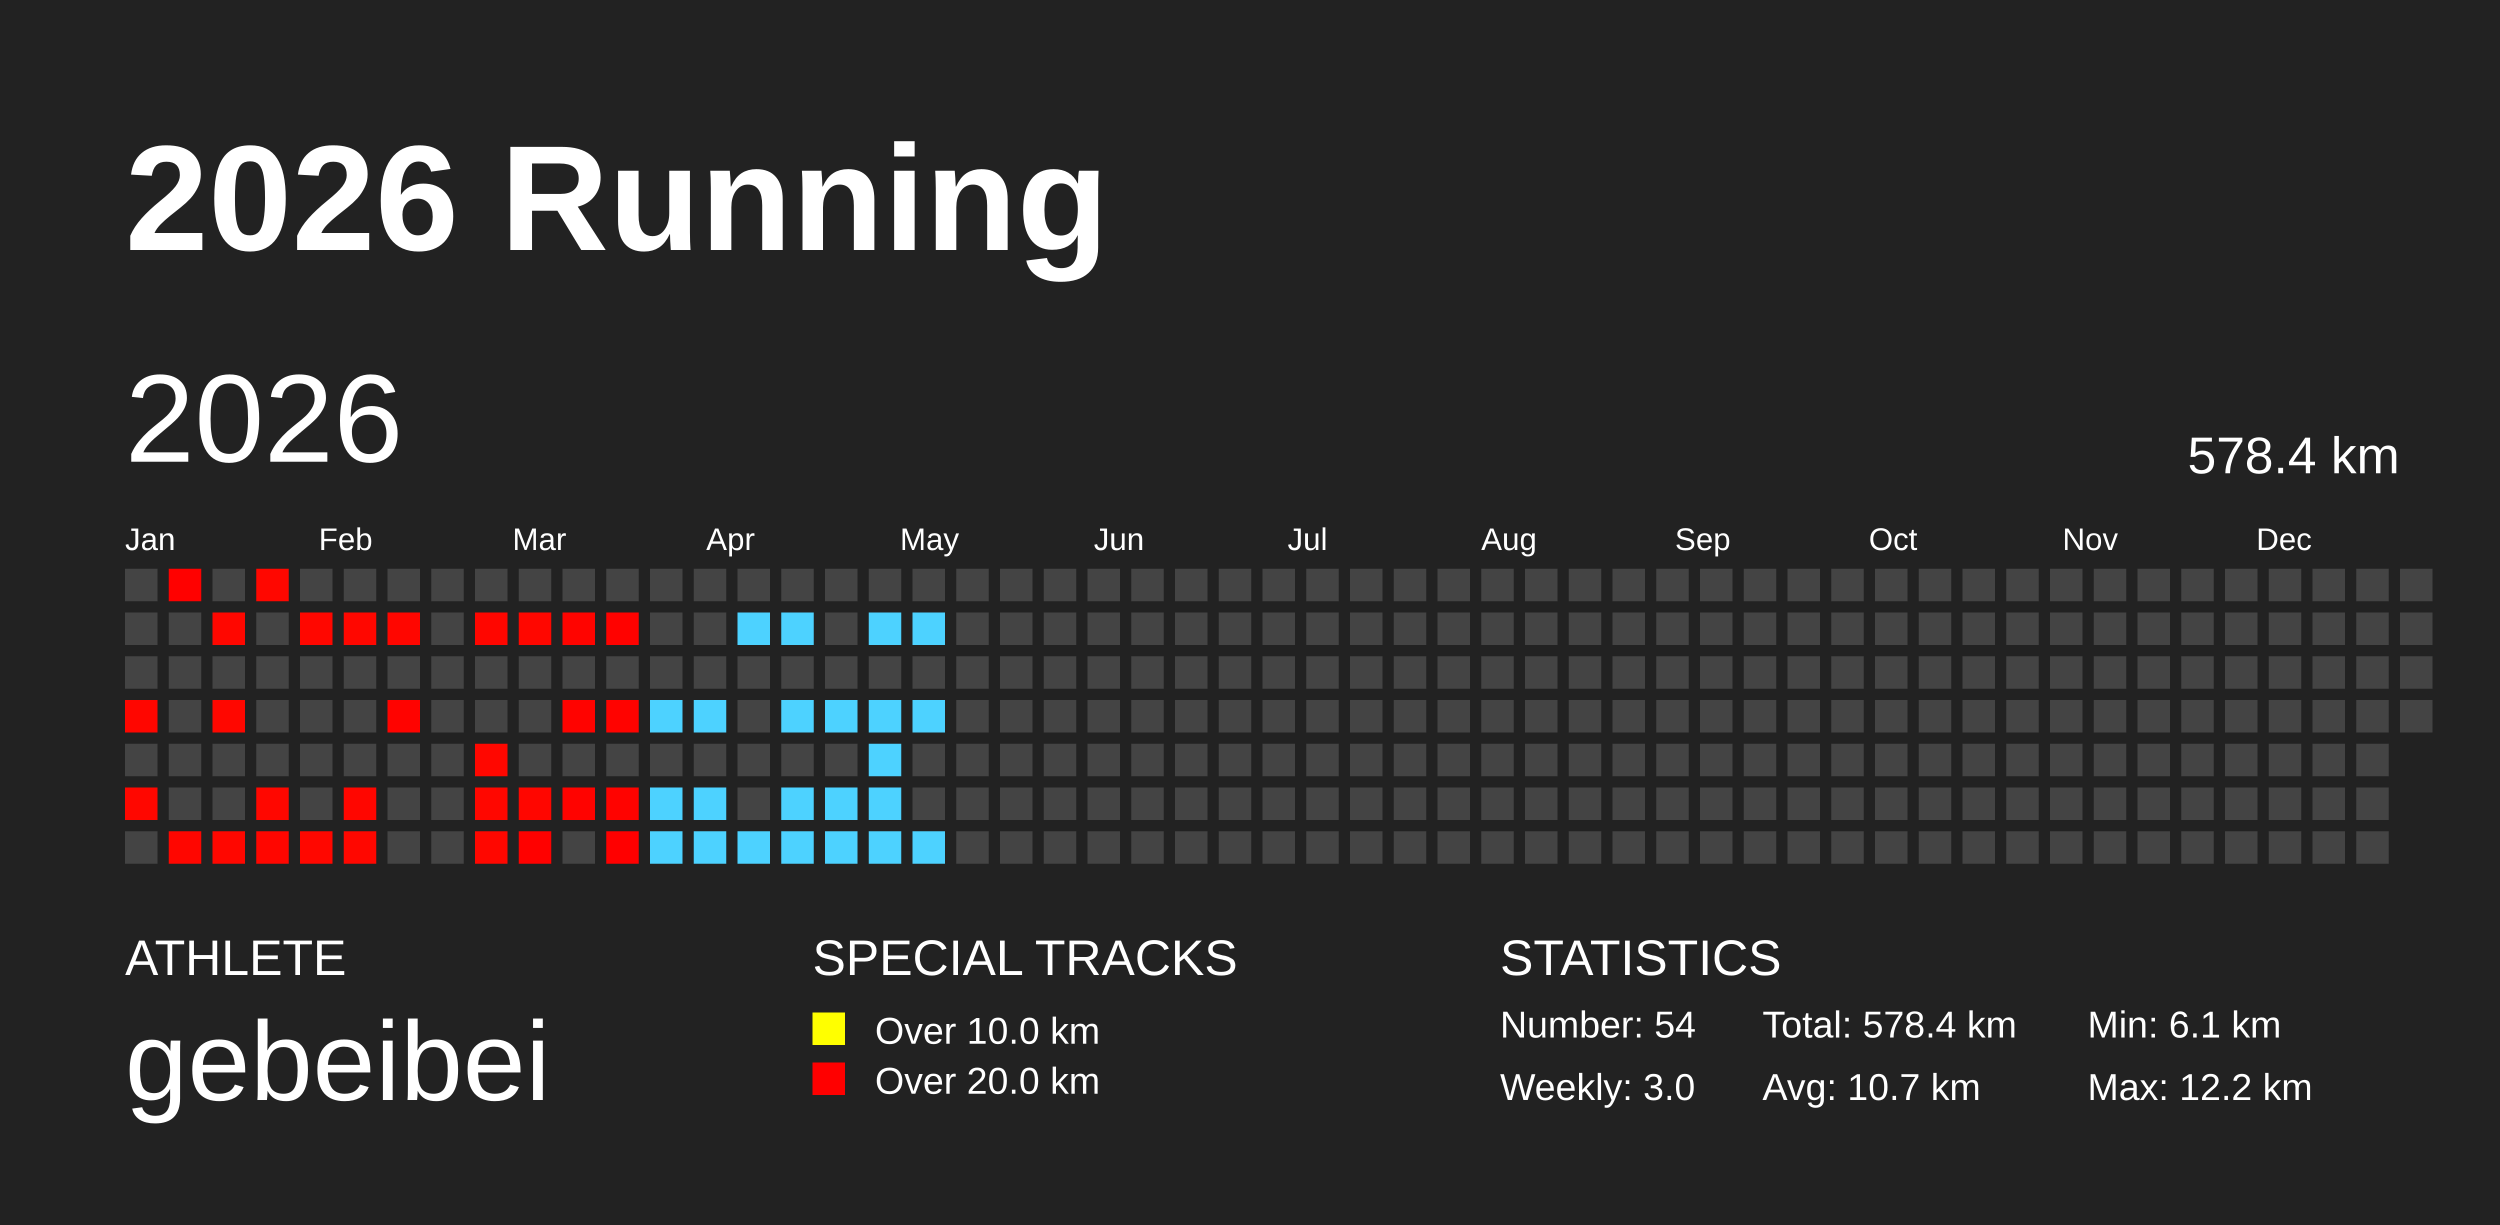
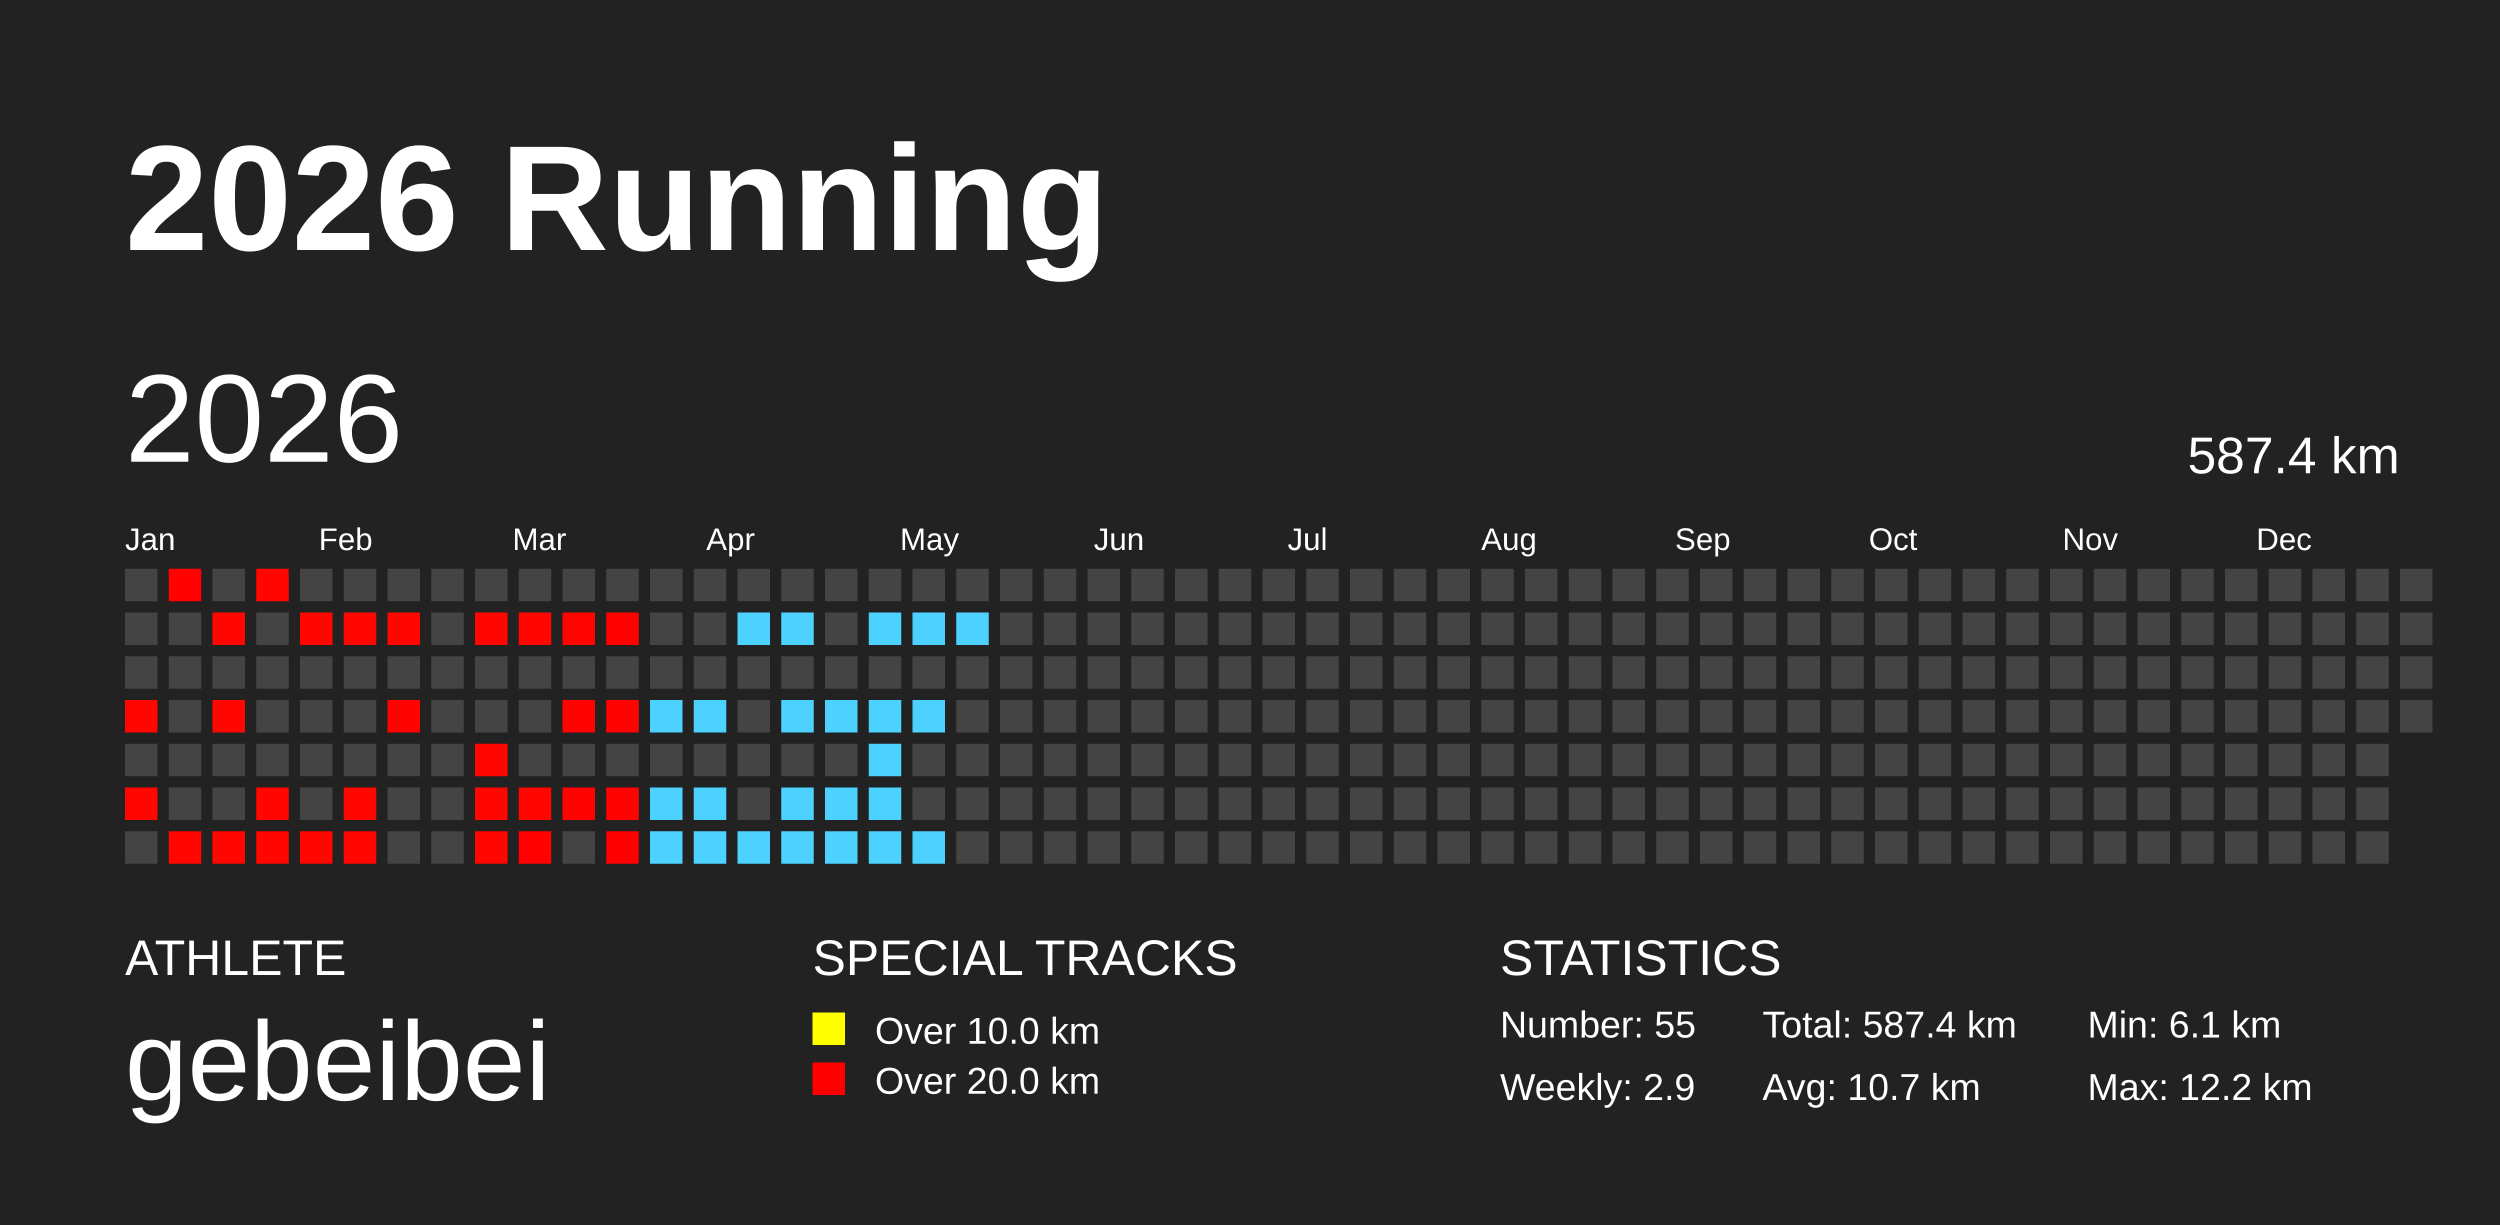
<svg xmlns="http://www.w3.org/2000/svg" baseProfile="full" height="98mm" version="1.1" viewBox="0,0,200,98" width="200mm">
  <defs />
  <rect fill="#222222" height="98" width="200" x="0" y="0" />
  <text fill="#FFFFFF" style="font-size:12px; font-family:Arial; font-weight:bold;" x="10" y="20">2026 Running</text>
  <text fill="#FFFFFF" style="font-size:4px; font-family:Arial" x="10" y="78">ATHLETE</text>
  <text fill="#FFFFFF" style="font-size:9px; font-family:Arial" x="10" y="88">gebeibei</text>
  <text fill="#FFFFFF" style="font-size:4px; font-family:Arial" x="65" y="78">SPECIAL TRACKS</text>
  <rect fill="yellow" height="2.6" width="2.6" x="65" y="81" />
  <text fill="#FFFFFF" style="font-size:3px; font-family:Arial" x="70" y="83.5">Over 10.0 km</text>
  <rect fill="red" height="2.6" width="2.6" x="65" y="85" />
  <text fill="#FFFFFF" style="font-size:3px; font-family:Arial" x="70" y="87.5">Over 20.0 km</text>
  <text fill="#FFFFFF" style="font-size:4px; font-family:Arial" x="120" y="78">STATISTICS</text>
-   <text fill="#FFFFFF" style="font-size:3px; font-family:Arial" x="120" y="83">Number: 54</text>
-   <text fill="#FFFFFF" style="font-size:3px; font-family:Arial" x="120" y="88">Weekly: 3.0</text>
-   <text fill="#FFFFFF" style="font-size:3px; font-family:Arial" x="141" y="83">Total: 578.4 km</text>
+   <text fill="#FFFFFF" style="font-size:3px; font-family:Arial" x="120" y="83">Number: 55</text>
+   <text fill="#FFFFFF" style="font-size:3px; font-family:Arial" x="120" y="88">Weekly: 2.9</text>
+   <text fill="#FFFFFF" style="font-size:3px; font-family:Arial" x="141" y="83">Total: 587.4 km</text>
  <text fill="#FFFFFF" style="font-size:3px; font-family:Arial" x="141" y="88">Avg: 10.7 km</text>
  <text fill="#FFFFFF" style="font-size:3px; font-family:Arial" x="167" y="83">Min: 6.1 km</text>
  <text fill="#FFFFFF" style="font-size:3px; font-family:Arial" x="167" y="88">Max: 12.2 km</text>
  <text dominant-baseline="hanging" fill="#FFFFFF" style="font-size:10.0px; font-family:Arial;" x="10" y="30">2026</text>
-   <text dominant-baseline="hanging" fill="#FFFFFF" style="font-size:4.125px; font-family:Arial;" x="175" y="35">578.4 km</text>
+   <text dominant-baseline="hanging" fill="#FFFFFF" style="font-size:4.125px; font-family:Arial;" x="175" y="35">587.4 km</text>
  <text fill="#FFFFFF" style="font-size:2.5px; font-family:Arial" x="10.0" y="44">Jan</text>
  <text fill="#FFFFFF" style="font-size:2.5px; font-family:Arial" x="25.5" y="44">Feb</text>
  <text fill="#FFFFFF" style="font-size:2.5px; font-family:Arial" x="41.0" y="44">Mar</text>
  <text fill="#FFFFFF" style="font-size:2.5px; font-family:Arial" x="56.5" y="44">Apr</text>
  <text fill="#FFFFFF" style="font-size:2.5px; font-family:Arial" x="72.0" y="44">May</text>
  <text fill="#FFFFFF" style="font-size:2.5px; font-family:Arial" x="87.5" y="44">Jun</text>
  <text fill="#FFFFFF" style="font-size:2.5px; font-family:Arial" x="103.0" y="44">Jul</text>
  <text fill="#FFFFFF" style="font-size:2.5px; font-family:Arial" x="118.5" y="44">Aug</text>
  <text fill="#FFFFFF" style="font-size:2.5px; font-family:Arial" x="134.0" y="44">Sep</text>
  <text fill="#FFFFFF" style="font-size:2.5px; font-family:Arial" x="149.5" y="44">Oct</text>
  <text fill="#FFFFFF" style="font-size:2.5px; font-family:Arial" x="165.0" y="44">Nov</text>
  <text fill="#FFFFFF" style="font-size:2.5px; font-family:Arial" x="180.5" y="44">Dec</text>
  <rect fill="#444444" height="2.6" width="2.6" x="10.0" y="45.5" />
  <rect fill="#444444" height="2.6" width="2.6" x="10.0" y="49.0" />
  <rect fill="#444444" height="2.6" width="2.6" x="10.0" y="52.5" />
  <rect fill="#ff0600" height="2.6" width="2.6" x="10.0" y="56.0" />
  <rect fill="#444444" height="2.6" width="2.6" x="10.0" y="59.5" />
  <rect fill="#ff0700" height="2.6" width="2.6" x="10.0" y="63.0" />
  <rect fill="#444444" height="2.6" width="2.6" x="10.0" y="66.5" />
  <rect fill="#ff0100" height="2.6" width="2.6" x="13.5" y="45.5" />
  <rect fill="#444444" height="2.6" width="2.6" x="13.5" y="49.0" />
  <rect fill="#444444" height="2.6" width="2.6" x="13.5" y="52.5" />
  <rect fill="#444444" height="2.6" width="2.6" x="13.5" y="56.0" />
  <rect fill="#444444" height="2.6" width="2.6" x="13.5" y="59.5" />
  <rect fill="#444444" height="2.6" width="2.6" x="13.5" y="63.0" />
  <rect fill="#ff0600" height="2.6" width="2.6" x="13.5" y="66.5" />
  <rect fill="#444444" height="2.6" width="2.6" x="17.0" y="45.5" />
  <rect fill="#ff0700" height="2.6" width="2.6" x="17.0" y="49.0" />
  <rect fill="#444444" height="2.6" width="2.6" x="17.0" y="52.5" />
  <rect fill="#ff0700" height="2.6" width="2.6" x="17.0" y="56.0" />
  <rect fill="#444444" height="2.6" width="2.6" x="17.0" y="59.5" />
  <rect fill="#444444" height="2.6" width="2.6" x="17.0" y="63.0" />
  <rect fill="#ff0700" height="2.6" width="2.6" x="17.0" y="66.5" />
  <rect fill="#ff0700" height="2.6" width="2.6" x="20.5" y="45.5" />
  <rect fill="#444444" height="2.6" width="2.6" x="20.5" y="49.0" />
  <rect fill="#444444" height="2.6" width="2.6" x="20.5" y="52.5" />
  <rect fill="#444444" height="2.6" width="2.6" x="20.5" y="56.0" />
  <rect fill="#444444" height="2.6" width="2.6" x="20.5" y="59.5" />
  <rect fill="#ff0700" height="2.6" width="2.6" x="20.5" y="63.0" />
  <rect fill="#ff0600" height="2.6" width="2.6" x="20.5" y="66.5" />
  <rect fill="#444444" height="2.6" width="2.6" x="24.0" y="45.5" />
  <rect fill="#ff0700" height="2.6" width="2.6" x="24.0" y="49.0" />
  <rect fill="#444444" height="2.6" width="2.6" x="24.0" y="52.5" />
  <rect fill="#444444" height="2.6" width="2.6" x="24.0" y="56.0" />
  <rect fill="#444444" height="2.6" width="2.6" x="24.0" y="59.5" />
  <rect fill="#444444" height="2.6" width="2.6" x="24.0" y="63.0" />
  <rect fill="#ff0700" height="2.6" width="2.6" x="24.0" y="66.5" />
  <rect fill="#444444" height="2.6" width="2.6" x="27.5" y="45.5" />
  <rect fill="#ff0700" height="2.6" width="2.6" x="27.5" y="49.0" />
  <rect fill="#444444" height="2.6" width="2.6" x="27.5" y="52.5" />
  <rect fill="#444444" height="2.6" width="2.6" x="27.5" y="56.0" />
  <rect fill="#444444" height="2.6" width="2.6" x="27.5" y="59.5" />
  <rect fill="#ff0600" height="2.6" width="2.6" x="27.5" y="63.0" />
  <rect fill="#ff0700" height="2.6" width="2.6" x="27.5" y="66.5" />
  <rect fill="#444444" height="2.6" width="2.6" x="31.0" y="45.5" />
  <rect fill="#ff0600" height="2.6" width="2.6" x="31.0" y="49.0" />
  <rect fill="#444444" height="2.6" width="2.6" x="31.0" y="52.5" />
  <rect fill="#ff0300" height="2.6" width="2.6" x="31.0" y="56.0" />
  <rect fill="#444444" height="2.6" width="2.6" x="31.0" y="59.5" />
  <rect fill="#444444" height="2.6" width="2.6" x="31.0" y="63.0" />
  <rect fill="#444444" height="2.6" width="2.6" x="31.0" y="66.5" />
  <rect fill="#444444" height="2.6" width="2.6" x="34.5" y="45.5" />
  <rect fill="#444444" height="2.6" width="2.6" x="34.5" y="49.0" />
  <rect fill="#444444" height="2.6" width="2.6" x="34.5" y="52.5" />
  <rect fill="#444444" height="2.6" width="2.6" x="34.5" y="56.0" />
  <rect fill="#444444" height="2.6" width="2.6" x="34.5" y="59.5" />
  <rect fill="#444444" height="2.6" width="2.6" x="34.5" y="63.0" />
  <rect fill="#444444" height="2.6" width="2.6" x="34.5" y="66.5" />
  <rect fill="#444444" height="2.6" width="2.6" x="38.0" y="45.5" />
  <rect fill="#ff0600" height="2.6" width="2.6" x="38.0" y="49.0" />
  <rect fill="#444444" height="2.6" width="2.6" x="38.0" y="52.5" />
  <rect fill="#444444" height="2.6" width="2.6" x="38.0" y="56.0" />
  <rect fill="#ff0700" height="2.6" width="2.6" x="38.0" y="59.5" />
  <rect fill="#ff0700" height="2.6" width="2.6" x="38.0" y="63.0" />
  <rect fill="#ff0700" height="2.6" width="2.6" x="38.0" y="66.5" />
  <rect fill="#444444" height="2.6" width="2.6" x="41.5" y="45.5" />
  <rect fill="#ff0700" height="2.6" width="2.6" x="41.5" y="49.0" />
  <rect fill="#444444" height="2.6" width="2.6" x="41.5" y="52.5" />
  <rect fill="#444444" height="2.6" width="2.6" x="41.5" y="56.0" />
  <rect fill="#444444" height="2.6" width="2.6" x="41.5" y="59.5" />
  <rect fill="#ff0600" height="2.6" width="2.6" x="41.5" y="63.0" />
  <rect fill="#ff0100" height="2.6" width="2.6" x="41.5" y="66.5" />
  <rect fill="#444444" height="2.6" width="2.6" x="45.0" y="45.5" />
  <rect fill="#ff0400" height="2.6" width="2.6" x="45.0" y="49.0" />
  <rect fill="#444444" height="2.6" width="2.6" x="45.0" y="52.5" />
  <rect fill="#ff0300" height="2.6" width="2.6" x="45.0" y="56.0" />
  <rect fill="#444444" height="2.6" width="2.6" x="45.0" y="59.5" />
  <rect fill="#ff0300" height="2.6" width="2.6" x="45.0" y="63.0" />
  <rect fill="#444444" height="2.6" width="2.6" x="45.0" y="66.5" />
  <rect fill="#444444" height="2.6" width="2.6" x="48.5" y="45.5" />
  <rect fill="#ff0200" height="2.6" width="2.6" x="48.5" y="49.0" />
  <rect fill="#444444" height="2.6" width="2.6" x="48.5" y="52.5" />
  <rect fill="#ff0300" height="2.6" width="2.6" x="48.5" y="56.0" />
  <rect fill="#444444" height="2.6" width="2.6" x="48.5" y="59.5" />
  <rect fill="#ff0300" height="2.6" width="2.6" x="48.5" y="63.0" />
  <rect fill="#ff0000" height="2.6" width="2.6" x="48.5" y="66.5" />
  <rect fill="#444444" height="2.6" width="2.6" x="52.0" y="45.5" />
  <rect fill="#444444" height="2.6" width="2.6" x="52.0" y="49.0" />
  <rect fill="#444444" height="2.6" width="2.6" x="52.0" y="52.5" />
  <rect fill="#4dd2ff" height="2.6" width="2.6" x="52.0" y="56.0" />
  <rect fill="#444444" height="2.6" width="2.6" x="52.0" y="59.5" />
  <rect fill="#4dd2ff" height="2.6" width="2.6" x="52.0" y="63.0" />
  <rect fill="#4dd2ff" height="2.6" width="2.6" x="52.0" y="66.5" />
  <rect fill="#444444" height="2.6" width="2.6" x="55.5" y="45.5" />
  <rect fill="#444444" height="2.6" width="2.6" x="55.5" y="49.0" />
  <rect fill="#444444" height="2.6" width="2.6" x="55.5" y="52.5" />
  <rect fill="#4dd2ff" height="2.6" width="2.6" x="55.5" y="56.0" />
  <rect fill="#444444" height="2.6" width="2.6" x="55.5" y="59.5" />
  <rect fill="#4dd2ff" height="2.6" width="2.6" x="55.5" y="63.0" />
  <rect fill="#4dd2ff" height="2.6" width="2.6" x="55.5" y="66.5" />
  <rect fill="#444444" height="2.6" width="2.6" x="59.0" y="45.5" />
  <rect fill="#4dd2ff" height="2.6" width="2.6" x="59.0" y="49.0" />
  <rect fill="#444444" height="2.6" width="2.6" x="59.0" y="52.5" />
  <rect fill="#444444" height="2.6" width="2.6" x="59.0" y="56.0" />
  <rect fill="#444444" height="2.6" width="2.6" x="59.0" y="59.5" />
  <rect fill="#444444" height="2.6" width="2.6" x="59.0" y="63.0" />
  <rect fill="#4dd2ff" height="2.6" width="2.6" x="59.0" y="66.5" />
  <rect fill="#444444" height="2.6" width="2.6" x="62.5" y="45.5" />
  <rect fill="#4dd2ff" height="2.6" width="2.6" x="62.5" y="49.0" />
  <rect fill="#444444" height="2.6" width="2.6" x="62.5" y="52.5" />
  <rect fill="#4dd2ff" height="2.6" width="2.6" x="62.5" y="56.0" />
  <rect fill="#444444" height="2.6" width="2.6" x="62.5" y="59.5" />
  <rect fill="#4dd2ff" height="2.6" width="2.6" x="62.5" y="63.0" />
  <rect fill="#4dd2ff" height="2.6" width="2.6" x="62.5" y="66.5" />
  <rect fill="#444444" height="2.6" width="2.6" x="66.0" y="45.5" />
  <rect fill="#444444" height="2.6" width="2.6" x="66.0" y="49.0" />
  <rect fill="#444444" height="2.6" width="2.6" x="66.0" y="52.5" />
  <rect fill="#4dd2ff" height="2.6" width="2.6" x="66.0" y="56.0" />
  <rect fill="#444444" height="2.6" width="2.6" x="66.0" y="59.5" />
  <rect fill="#4dd2ff" height="2.6" width="2.6" x="66.0" y="63.0" />
  <rect fill="#4dd2ff" height="2.6" width="2.6" x="66.0" y="66.5" />
  <rect fill="#444444" height="2.6" width="2.6" x="69.5" y="45.5" />
  <rect fill="#4dd2ff" height="2.6" width="2.6" x="69.5" y="49.0" />
  <rect fill="#444444" height="2.6" width="2.6" x="69.5" y="52.5" />
  <rect fill="#4dd2ff" height="2.6" width="2.6" x="69.5" y="56.0" />
  <rect fill="#4dd2ff" height="2.6" width="2.6" x="69.5" y="59.5" />
  <rect fill="#4dd2ff" height="2.6" width="2.6" x="69.5" y="63.0" />
  <rect fill="#4dd2ff" height="2.6" width="2.6" x="69.5" y="66.5" />
  <rect fill="#444444" height="2.6" width="2.6" x="73.0" y="45.5" />
  <rect fill="#4dd2ff" height="2.6" width="2.6" x="73.0" y="49.0" />
  <rect fill="#444444" height="2.6" width="2.6" x="73.0" y="52.5" />
  <rect fill="#4dd2ff" height="2.6" width="2.6" x="73.0" y="56.0" />
  <rect fill="#444444" height="2.6" width="2.6" x="73.0" y="59.5" />
  <rect fill="#444444" height="2.6" width="2.6" x="73.0" y="63.0" />
  <rect fill="#4dd2ff" height="2.6" width="2.6" x="73.0" y="66.5" />
  <rect fill="#444444" height="2.6" width="2.6" x="76.5" y="45.5" />
-   <rect fill="#444444" height="2.6" width="2.6" x="76.5" y="49.0" />
+   <rect fill="#4dd2ff" height="2.6" width="2.6" x="76.5" y="49.0" />
  <rect fill="#444444" height="2.6" width="2.6" x="76.5" y="52.5" />
  <rect fill="#444444" height="2.6" width="2.6" x="76.5" y="56.0" />
  <rect fill="#444444" height="2.6" width="2.6" x="76.5" y="59.5" />
  <rect fill="#444444" height="2.6" width="2.6" x="76.5" y="63.0" />
  <rect fill="#444444" height="2.6" width="2.6" x="76.5" y="66.5" />
  <rect fill="#444444" height="2.6" width="2.6" x="80.0" y="45.5" />
  <rect fill="#444444" height="2.6" width="2.6" x="80.0" y="49.0" />
  <rect fill="#444444" height="2.6" width="2.6" x="80.0" y="52.5" />
  <rect fill="#444444" height="2.6" width="2.6" x="80.0" y="56.0" />
  <rect fill="#444444" height="2.6" width="2.6" x="80.0" y="59.5" />
  <rect fill="#444444" height="2.6" width="2.6" x="80.0" y="63.0" />
  <rect fill="#444444" height="2.6" width="2.6" x="80.0" y="66.5" />
  <rect fill="#444444" height="2.6" width="2.6" x="83.5" y="45.5" />
  <rect fill="#444444" height="2.6" width="2.6" x="83.5" y="49.0" />
  <rect fill="#444444" height="2.6" width="2.6" x="83.5" y="52.5" />
  <rect fill="#444444" height="2.6" width="2.6" x="83.5" y="56.0" />
  <rect fill="#444444" height="2.6" width="2.6" x="83.5" y="59.5" />
  <rect fill="#444444" height="2.6" width="2.6" x="83.5" y="63.0" />
  <rect fill="#444444" height="2.6" width="2.6" x="83.5" y="66.5" />
  <rect fill="#444444" height="2.6" width="2.6" x="87.0" y="45.5" />
  <rect fill="#444444" height="2.6" width="2.6" x="87.0" y="49.0" />
  <rect fill="#444444" height="2.6" width="2.6" x="87.0" y="52.5" />
  <rect fill="#444444" height="2.6" width="2.6" x="87.0" y="56.0" />
  <rect fill="#444444" height="2.6" width="2.6" x="87.0" y="59.5" />
  <rect fill="#444444" height="2.6" width="2.6" x="87.0" y="63.0" />
  <rect fill="#444444" height="2.6" width="2.6" x="87.0" y="66.5" />
  <rect fill="#444444" height="2.6" width="2.6" x="90.5" y="45.5" />
  <rect fill="#444444" height="2.6" width="2.6" x="90.5" y="49.0" />
  <rect fill="#444444" height="2.6" width="2.6" x="90.5" y="52.5" />
  <rect fill="#444444" height="2.6" width="2.6" x="90.5" y="56.0" />
  <rect fill="#444444" height="2.6" width="2.6" x="90.5" y="59.5" />
  <rect fill="#444444" height="2.6" width="2.6" x="90.5" y="63.0" />
  <rect fill="#444444" height="2.6" width="2.6" x="90.5" y="66.5" />
  <rect fill="#444444" height="2.6" width="2.6" x="94.0" y="45.5" />
  <rect fill="#444444" height="2.6" width="2.6" x="94.0" y="49.0" />
  <rect fill="#444444" height="2.6" width="2.6" x="94.0" y="52.5" />
  <rect fill="#444444" height="2.6" width="2.6" x="94.0" y="56.0" />
  <rect fill="#444444" height="2.6" width="2.6" x="94.0" y="59.5" />
  <rect fill="#444444" height="2.6" width="2.6" x="94.0" y="63.0" />
  <rect fill="#444444" height="2.6" width="2.6" x="94.0" y="66.5" />
  <rect fill="#444444" height="2.6" width="2.6" x="97.5" y="45.5" />
  <rect fill="#444444" height="2.6" width="2.6" x="97.5" y="49.0" />
  <rect fill="#444444" height="2.6" width="2.6" x="97.5" y="52.5" />
  <rect fill="#444444" height="2.6" width="2.6" x="97.5" y="56.0" />
  <rect fill="#444444" height="2.6" width="2.6" x="97.5" y="59.5" />
  <rect fill="#444444" height="2.6" width="2.6" x="97.5" y="63.0" />
  <rect fill="#444444" height="2.6" width="2.6" x="97.5" y="66.5" />
  <rect fill="#444444" height="2.6" width="2.6" x="101.0" y="45.5" />
  <rect fill="#444444" height="2.6" width="2.6" x="101.0" y="49.0" />
  <rect fill="#444444" height="2.6" width="2.6" x="101.0" y="52.5" />
  <rect fill="#444444" height="2.6" width="2.6" x="101.0" y="56.0" />
  <rect fill="#444444" height="2.6" width="2.6" x="101.0" y="59.5" />
  <rect fill="#444444" height="2.6" width="2.6" x="101.0" y="63.0" />
  <rect fill="#444444" height="2.6" width="2.6" x="101.0" y="66.5" />
  <rect fill="#444444" height="2.6" width="2.6" x="104.5" y="45.5" />
  <rect fill="#444444" height="2.6" width="2.6" x="104.5" y="49.0" />
  <rect fill="#444444" height="2.6" width="2.6" x="104.5" y="52.5" />
  <rect fill="#444444" height="2.6" width="2.6" x="104.5" y="56.0" />
  <rect fill="#444444" height="2.6" width="2.6" x="104.5" y="59.5" />
  <rect fill="#444444" height="2.6" width="2.6" x="104.5" y="63.0" />
  <rect fill="#444444" height="2.6" width="2.6" x="104.5" y="66.5" />
  <rect fill="#444444" height="2.6" width="2.6" x="108.0" y="45.5" />
  <rect fill="#444444" height="2.6" width="2.6" x="108.0" y="49.0" />
  <rect fill="#444444" height="2.6" width="2.6" x="108.0" y="52.5" />
  <rect fill="#444444" height="2.6" width="2.6" x="108.0" y="56.0" />
  <rect fill="#444444" height="2.6" width="2.6" x="108.0" y="59.5" />
  <rect fill="#444444" height="2.6" width="2.6" x="108.0" y="63.0" />
  <rect fill="#444444" height="2.6" width="2.6" x="108.0" y="66.5" />
  <rect fill="#444444" height="2.6" width="2.6" x="111.5" y="45.5" />
  <rect fill="#444444" height="2.6" width="2.6" x="111.5" y="49.0" />
  <rect fill="#444444" height="2.6" width="2.6" x="111.5" y="52.5" />
  <rect fill="#444444" height="2.6" width="2.6" x="111.5" y="56.0" />
  <rect fill="#444444" height="2.6" width="2.6" x="111.5" y="59.5" />
  <rect fill="#444444" height="2.6" width="2.6" x="111.5" y="63.0" />
  <rect fill="#444444" height="2.6" width="2.6" x="111.5" y="66.5" />
  <rect fill="#444444" height="2.6" width="2.6" x="115.0" y="45.5" />
  <rect fill="#444444" height="2.6" width="2.6" x="115.0" y="49.0" />
  <rect fill="#444444" height="2.6" width="2.6" x="115.0" y="52.5" />
  <rect fill="#444444" height="2.6" width="2.6" x="115.0" y="56.0" />
  <rect fill="#444444" height="2.6" width="2.6" x="115.0" y="59.5" />
  <rect fill="#444444" height="2.6" width="2.6" x="115.0" y="63.0" />
  <rect fill="#444444" height="2.6" width="2.6" x="115.0" y="66.5" />
  <rect fill="#444444" height="2.6" width="2.6" x="118.5" y="45.5" />
  <rect fill="#444444" height="2.6" width="2.6" x="118.5" y="49.0" />
  <rect fill="#444444" height="2.6" width="2.6" x="118.5" y="52.5" />
  <rect fill="#444444" height="2.6" width="2.6" x="118.5" y="56.0" />
  <rect fill="#444444" height="2.6" width="2.6" x="118.5" y="59.5" />
  <rect fill="#444444" height="2.6" width="2.6" x="118.5" y="63.0" />
  <rect fill="#444444" height="2.6" width="2.6" x="118.5" y="66.5" />
  <rect fill="#444444" height="2.6" width="2.6" x="122.0" y="45.5" />
  <rect fill="#444444" height="2.6" width="2.6" x="122.0" y="49.0" />
  <rect fill="#444444" height="2.6" width="2.6" x="122.0" y="52.5" />
  <rect fill="#444444" height="2.6" width="2.6" x="122.0" y="56.0" />
  <rect fill="#444444" height="2.6" width="2.6" x="122.0" y="59.5" />
  <rect fill="#444444" height="2.6" width="2.6" x="122.0" y="63.0" />
  <rect fill="#444444" height="2.6" width="2.6" x="122.0" y="66.5" />
  <rect fill="#444444" height="2.6" width="2.6" x="125.5" y="45.5" />
  <rect fill="#444444" height="2.6" width="2.6" x="125.5" y="49.0" />
  <rect fill="#444444" height="2.6" width="2.6" x="125.5" y="52.5" />
  <rect fill="#444444" height="2.6" width="2.6" x="125.5" y="56.0" />
  <rect fill="#444444" height="2.6" width="2.6" x="125.5" y="59.5" />
  <rect fill="#444444" height="2.6" width="2.6" x="125.5" y="63.0" />
  <rect fill="#444444" height="2.6" width="2.6" x="125.5" y="66.5" />
  <rect fill="#444444" height="2.6" width="2.6" x="129.0" y="45.5" />
  <rect fill="#444444" height="2.6" width="2.6" x="129.0" y="49.0" />
  <rect fill="#444444" height="2.6" width="2.6" x="129.0" y="52.5" />
  <rect fill="#444444" height="2.6" width="2.6" x="129.0" y="56.0" />
  <rect fill="#444444" height="2.6" width="2.6" x="129.0" y="59.5" />
  <rect fill="#444444" height="2.6" width="2.6" x="129.0" y="63.0" />
  <rect fill="#444444" height="2.6" width="2.6" x="129.0" y="66.5" />
  <rect fill="#444444" height="2.6" width="2.6" x="132.5" y="45.5" />
  <rect fill="#444444" height="2.6" width="2.6" x="132.5" y="49.0" />
  <rect fill="#444444" height="2.6" width="2.6" x="132.5" y="52.5" />
  <rect fill="#444444" height="2.6" width="2.6" x="132.5" y="56.0" />
  <rect fill="#444444" height="2.6" width="2.6" x="132.5" y="59.5" />
  <rect fill="#444444" height="2.6" width="2.6" x="132.5" y="63.0" />
  <rect fill="#444444" height="2.6" width="2.6" x="132.5" y="66.5" />
  <rect fill="#444444" height="2.6" width="2.6" x="136.0" y="45.5" />
  <rect fill="#444444" height="2.6" width="2.6" x="136.0" y="49.0" />
  <rect fill="#444444" height="2.6" width="2.6" x="136.0" y="52.5" />
  <rect fill="#444444" height="2.6" width="2.6" x="136.0" y="56.0" />
  <rect fill="#444444" height="2.6" width="2.6" x="136.0" y="59.5" />
  <rect fill="#444444" height="2.6" width="2.6" x="136.0" y="63.0" />
  <rect fill="#444444" height="2.6" width="2.6" x="136.0" y="66.5" />
  <rect fill="#444444" height="2.6" width="2.6" x="139.5" y="45.5" />
  <rect fill="#444444" height="2.6" width="2.6" x="139.5" y="49.0" />
  <rect fill="#444444" height="2.6" width="2.6" x="139.5" y="52.5" />
  <rect fill="#444444" height="2.6" width="2.6" x="139.5" y="56.0" />
  <rect fill="#444444" height="2.6" width="2.6" x="139.5" y="59.5" />
  <rect fill="#444444" height="2.6" width="2.6" x="139.5" y="63.0" />
  <rect fill="#444444" height="2.6" width="2.6" x="139.5" y="66.5" />
  <rect fill="#444444" height="2.6" width="2.6" x="143.0" y="45.5" />
  <rect fill="#444444" height="2.6" width="2.6" x="143.0" y="49.0" />
  <rect fill="#444444" height="2.6" width="2.6" x="143.0" y="52.5" />
  <rect fill="#444444" height="2.6" width="2.6" x="143.0" y="56.0" />
  <rect fill="#444444" height="2.6" width="2.6" x="143.0" y="59.5" />
  <rect fill="#444444" height="2.6" width="2.6" x="143.0" y="63.0" />
  <rect fill="#444444" height="2.6" width="2.6" x="143.0" y="66.5" />
  <rect fill="#444444" height="2.6" width="2.6" x="146.5" y="45.5" />
  <rect fill="#444444" height="2.6" width="2.6" x="146.5" y="49.0" />
  <rect fill="#444444" height="2.6" width="2.6" x="146.5" y="52.5" />
  <rect fill="#444444" height="2.6" width="2.6" x="146.5" y="56.0" />
  <rect fill="#444444" height="2.6" width="2.6" x="146.5" y="59.5" />
  <rect fill="#444444" height="2.6" width="2.6" x="146.5" y="63.0" />
  <rect fill="#444444" height="2.6" width="2.6" x="146.5" y="66.5" />
  <rect fill="#444444" height="2.6" width="2.6" x="150.0" y="45.5" />
  <rect fill="#444444" height="2.6" width="2.6" x="150.0" y="49.0" />
  <rect fill="#444444" height="2.6" width="2.6" x="150.0" y="52.5" />
  <rect fill="#444444" height="2.6" width="2.6" x="150.0" y="56.0" />
  <rect fill="#444444" height="2.6" width="2.6" x="150.0" y="59.5" />
  <rect fill="#444444" height="2.6" width="2.6" x="150.0" y="63.0" />
  <rect fill="#444444" height="2.6" width="2.6" x="150.0" y="66.5" />
  <rect fill="#444444" height="2.6" width="2.6" x="153.5" y="45.5" />
  <rect fill="#444444" height="2.6" width="2.6" x="153.5" y="49.0" />
  <rect fill="#444444" height="2.6" width="2.6" x="153.5" y="52.5" />
  <rect fill="#444444" height="2.6" width="2.6" x="153.5" y="56.0" />
  <rect fill="#444444" height="2.6" width="2.6" x="153.5" y="59.5" />
  <rect fill="#444444" height="2.6" width="2.6" x="153.5" y="63.0" />
  <rect fill="#444444" height="2.6" width="2.6" x="153.5" y="66.5" />
  <rect fill="#444444" height="2.6" width="2.6" x="157.0" y="45.5" />
  <rect fill="#444444" height="2.6" width="2.6" x="157.0" y="49.0" />
  <rect fill="#444444" height="2.6" width="2.6" x="157.0" y="52.5" />
  <rect fill="#444444" height="2.6" width="2.6" x="157.0" y="56.0" />
  <rect fill="#444444" height="2.6" width="2.6" x="157.0" y="59.5" />
  <rect fill="#444444" height="2.6" width="2.6" x="157.0" y="63.0" />
  <rect fill="#444444" height="2.6" width="2.6" x="157.0" y="66.5" />
  <rect fill="#444444" height="2.6" width="2.6" x="160.5" y="45.5" />
  <rect fill="#444444" height="2.6" width="2.6" x="160.5" y="49.0" />
  <rect fill="#444444" height="2.6" width="2.6" x="160.5" y="52.5" />
  <rect fill="#444444" height="2.6" width="2.6" x="160.5" y="56.0" />
  <rect fill="#444444" height="2.6" width="2.6" x="160.5" y="59.5" />
  <rect fill="#444444" height="2.6" width="2.6" x="160.5" y="63.0" />
  <rect fill="#444444" height="2.6" width="2.6" x="160.5" y="66.5" />
  <rect fill="#444444" height="2.6" width="2.6" x="164.0" y="45.5" />
  <rect fill="#444444" height="2.6" width="2.6" x="164.0" y="49.0" />
  <rect fill="#444444" height="2.6" width="2.6" x="164.0" y="52.5" />
  <rect fill="#444444" height="2.6" width="2.6" x="164.0" y="56.0" />
  <rect fill="#444444" height="2.6" width="2.6" x="164.0" y="59.5" />
  <rect fill="#444444" height="2.6" width="2.6" x="164.0" y="63.0" />
  <rect fill="#444444" height="2.6" width="2.6" x="164.0" y="66.5" />
  <rect fill="#444444" height="2.6" width="2.6" x="167.5" y="45.5" />
  <rect fill="#444444" height="2.6" width="2.6" x="167.5" y="49.0" />
  <rect fill="#444444" height="2.6" width="2.6" x="167.5" y="52.5" />
  <rect fill="#444444" height="2.6" width="2.6" x="167.5" y="56.0" />
  <rect fill="#444444" height="2.6" width="2.6" x="167.5" y="59.5" />
  <rect fill="#444444" height="2.6" width="2.6" x="167.5" y="63.0" />
  <rect fill="#444444" height="2.6" width="2.6" x="167.5" y="66.5" />
  <rect fill="#444444" height="2.6" width="2.6" x="171.0" y="45.5" />
  <rect fill="#444444" height="2.6" width="2.6" x="171.0" y="49.0" />
  <rect fill="#444444" height="2.6" width="2.6" x="171.0" y="52.5" />
  <rect fill="#444444" height="2.6" width="2.6" x="171.0" y="56.0" />
  <rect fill="#444444" height="2.6" width="2.6" x="171.0" y="59.5" />
  <rect fill="#444444" height="2.6" width="2.6" x="171.0" y="63.0" />
  <rect fill="#444444" height="2.6" width="2.6" x="171.0" y="66.5" />
  <rect fill="#444444" height="2.6" width="2.6" x="174.5" y="45.5" />
  <rect fill="#444444" height="2.6" width="2.6" x="174.5" y="49.0" />
  <rect fill="#444444" height="2.6" width="2.6" x="174.5" y="52.5" />
  <rect fill="#444444" height="2.6" width="2.6" x="174.5" y="56.0" />
  <rect fill="#444444" height="2.6" width="2.6" x="174.5" y="59.5" />
  <rect fill="#444444" height="2.6" width="2.6" x="174.5" y="63.0" />
  <rect fill="#444444" height="2.6" width="2.6" x="174.5" y="66.5" />
  <rect fill="#444444" height="2.6" width="2.6" x="178.0" y="45.5" />
  <rect fill="#444444" height="2.6" width="2.6" x="178.0" y="49.0" />
  <rect fill="#444444" height="2.6" width="2.6" x="178.0" y="52.5" />
  <rect fill="#444444" height="2.6" width="2.6" x="178.0" y="56.0" />
  <rect fill="#444444" height="2.6" width="2.6" x="178.0" y="59.5" />
  <rect fill="#444444" height="2.6" width="2.6" x="178.0" y="63.0" />
  <rect fill="#444444" height="2.6" width="2.6" x="178.0" y="66.5" />
  <rect fill="#444444" height="2.6" width="2.6" x="181.5" y="45.5" />
  <rect fill="#444444" height="2.6" width="2.6" x="181.5" y="49.0" />
  <rect fill="#444444" height="2.6" width="2.6" x="181.5" y="52.5" />
  <rect fill="#444444" height="2.6" width="2.6" x="181.5" y="56.0" />
  <rect fill="#444444" height="2.6" width="2.6" x="181.5" y="59.5" />
  <rect fill="#444444" height="2.6" width="2.6" x="181.5" y="63.0" />
  <rect fill="#444444" height="2.6" width="2.6" x="181.5" y="66.5" />
  <rect fill="#444444" height="2.6" width="2.6" x="185.0" y="45.5" />
  <rect fill="#444444" height="2.6" width="2.6" x="185.0" y="49.0" />
  <rect fill="#444444" height="2.6" width="2.6" x="185.0" y="52.5" />
  <rect fill="#444444" height="2.6" width="2.6" x="185.0" y="56.0" />
  <rect fill="#444444" height="2.6" width="2.6" x="185.0" y="59.5" />
  <rect fill="#444444" height="2.6" width="2.6" x="185.0" y="63.0" />
  <rect fill="#444444" height="2.6" width="2.6" x="185.0" y="66.5" />
  <rect fill="#444444" height="2.6" width="2.6" x="188.5" y="45.5" />
  <rect fill="#444444" height="2.6" width="2.6" x="188.5" y="49.0" />
  <rect fill="#444444" height="2.6" width="2.6" x="188.5" y="52.5" />
  <rect fill="#444444" height="2.6" width="2.6" x="188.5" y="56.0" />
  <rect fill="#444444" height="2.6" width="2.6" x="188.5" y="59.5" />
  <rect fill="#444444" height="2.6" width="2.6" x="188.5" y="63.0" />
  <rect fill="#444444" height="2.6" width="2.6" x="188.5" y="66.5" />
  <rect fill="#444444" height="2.6" width="2.6" x="192.0" y="45.5" />
  <rect fill="#444444" height="2.6" width="2.6" x="192.0" y="49.0" />
  <rect fill="#444444" height="2.6" width="2.6" x="192.0" y="52.5" />
  <rect fill="#444444" height="2.6" width="2.6" x="192.0" y="56.0" />
</svg>
